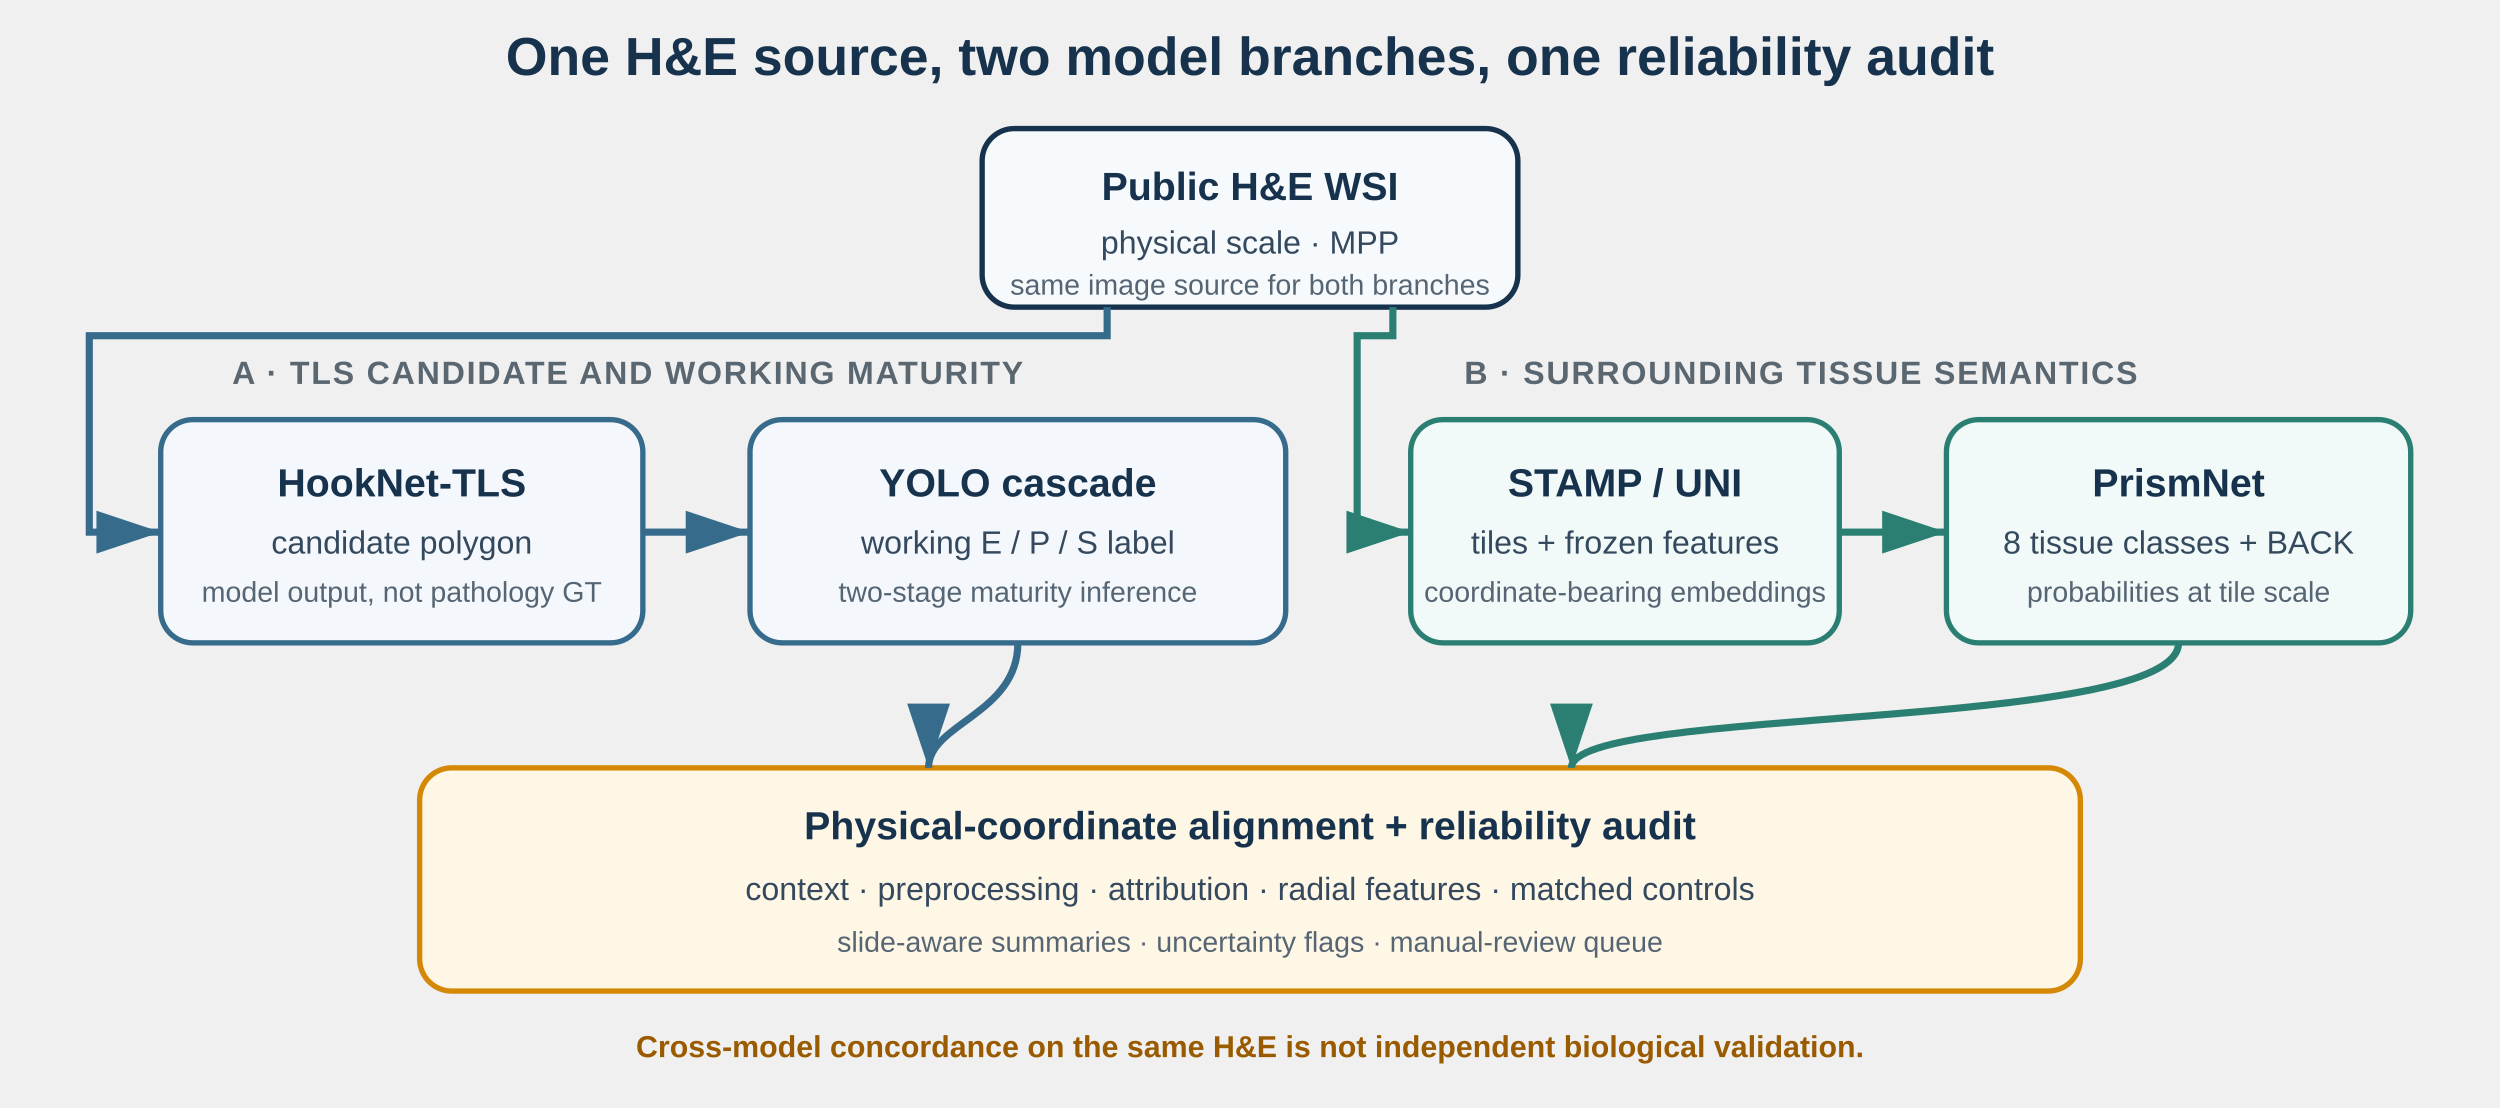
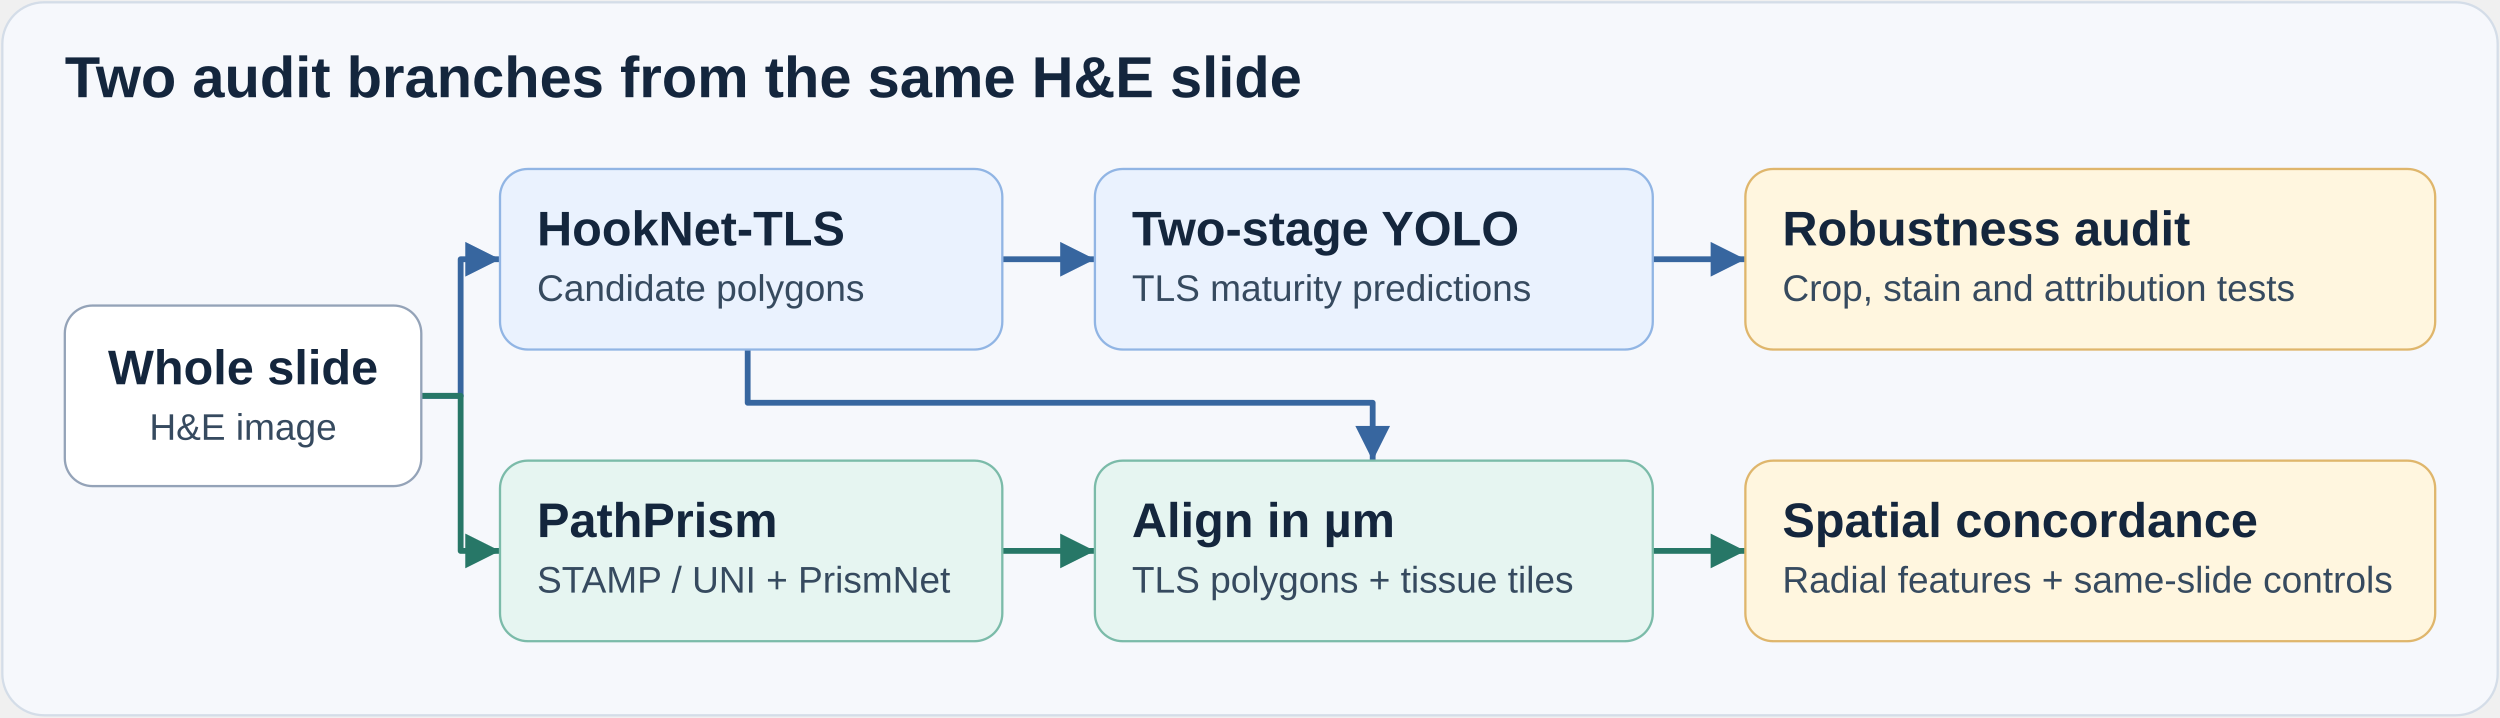
- <svg xmlns="http://www.w3.org/2000/svg" width="1400" height="620" viewBox="0 0 1400 620">
+ <svg xmlns="http://www.w3.org/2000/svg" viewBox="0 0 1080 310" width="1080" height="310" role="img" aria-labelledby="title description">
  <defs>
    <style>
-       .title { font: 700 30px Arial, sans-serif; fill: #17324d; }
-       .branch { font: 700 18px Arial, sans-serif; fill: #5b6770; letter-spacing: 1px; }
-       .label { font: 700 22px Arial, sans-serif; fill: #17324d; }
-       .body { font: 18px Arial, sans-serif; fill: #34495e; }
-       .small { font: 16px Arial, sans-serif; fill: #566573; }
-       .box-a { fill: #f4f8fc; stroke: #376b8c; stroke-width: 3; rx: 18; }
-       .box-b { fill: #f1faf8; stroke: #2a7f72; stroke-width: 3; rx: 18; }
-       .source { fill: #f7fafc; stroke: #17324d; stroke-width: 3; rx: 18; }
-       .audit { fill: #fff7e6; stroke: #d48806; stroke-width: 3; rx: 18; }
-       .arrow-a { stroke: #376b8c; stroke-width: 4; fill: none; marker-end: url(#head-a); }
-       .arrow-b { stroke: #2a7f72; stroke-width: 4; fill: none; marker-end: url(#head-b); }
-       .warning { font: 700 17px Arial, sans-serif; fill: #9a5b00; }
+       text { font-family: Arial, sans-serif; }
+       .heading { font-size: 25px; font-weight: 700; fill: #14263d; }
+       .label { font-size: 21px; font-weight: 700; fill: #14263d; }
+       .detail { font-size: 16px; fill: #364a5f; }
+       .source { fill: #fff; stroke: #94a3b8; }
+       .candidate { fill: #eaf2fe; stroke: #91b5e4; }
+       .tissue { fill: #e6f5f1; stroke: #7bbba9; }
+       .result { fill: #fff6df; stroke: #dfb66c; }
+       .arrow { fill: none; stroke-width: 2.5; stroke-linecap: round; stroke-linejoin: round; }
+       .blue { stroke: #37669f; marker-end: url(#arrow-blue); }
+       .green { stroke: #277767; marker-end: url(#arrow-green); }
    </style>
-     <marker id="head-a" markerWidth="10" markerHeight="10" refX="9" refY="3" orient="auto">
-       <path d="M0,0 L0,6 L9,3 z" fill="#376b8c" />
+     <marker id="arrow-blue" markerWidth="8" markerHeight="8" refX="7" refY="4" orient="auto">
+       <path d="M1 1L7 4L1 7Z" fill="#37669f" />
    </marker>
-     <marker id="head-b" markerWidth="10" markerHeight="10" refX="9" refY="3" orient="auto">
-       <path d="M0,0 L0,6 L9,3 z" fill="#2a7f72" />
+     <marker id="arrow-green" markerWidth="8" markerHeight="8" refX="7" refY="4" orient="auto">
+       <path d="M1 1L7 4L1 7Z" fill="#277767" />
    </marker>
  </defs>
-   <text x="700" y="42" text-anchor="middle" class="title">One H&amp;E source, two model branches, one reliability audit</text>
-   <rect x="550" y="72" width="300" height="100" class="source" />
-   <text x="700" y="112" text-anchor="middle" class="label">Public H&amp;E WSI</text>
-   <text x="700" y="142" text-anchor="middle" class="body">physical scale · MPP</text>
-   <text x="700" y="165" text-anchor="middle" class="small">same image source for both branches</text>
-   <text x="130" y="215" class="branch">A · TLS CANDIDATE AND WORKING MATURITY</text>
-   <rect x="90" y="235" width="270" height="125" class="box-a" />
-   <text x="225" y="278" text-anchor="middle" class="label">HookNet-TLS</text>
-   <text x="225" y="310" text-anchor="middle" class="body">candidate polygon</text>
-   <text x="225" y="337" text-anchor="middle" class="small">model output, not pathology GT</text>
-   <rect x="420" y="235" width="300" height="125" class="box-a" />
-   <text x="570" y="278" text-anchor="middle" class="label">YOLO cascade</text>
-   <text x="570" y="310" text-anchor="middle" class="body">working E / P / S label</text>
-   <text x="570" y="337" text-anchor="middle" class="small">two-stage maturity inference</text>
-   <text x="820" y="215" class="branch">B · SURROUNDING TISSUE SEMANTICS</text>
-   <rect x="790" y="235" width="240" height="125" class="box-b" />
-   <text x="910" y="278" text-anchor="middle" class="label">STAMP / UNI</text>
-   <text x="910" y="310" text-anchor="middle" class="body">tiles + frozen features</text>
-   <text x="910" y="337" text-anchor="middle" class="small">coordinate-bearing embeddings</text>
-   <rect x="1090" y="235" width="260" height="125" class="box-b" />
-   <text x="1220" y="278" text-anchor="middle" class="label">PrismNet</text>
-   <text x="1220" y="310" text-anchor="middle" class="body">8 tissue classes + BACK</text>
-   <text x="1220" y="337" text-anchor="middle" class="small">probabilities at tile scale</text>
-   <path d="M620,172 L620,188 L50,188 L50,298 L90,298" class="arrow-a" />
-   <path d="M360,298 L420,298" class="arrow-a" />
-   <path d="M780,172 L780,188 L760,188 L760,298 L790,298" class="arrow-b" />
-   <path d="M1030,298 L1090,298" class="arrow-b" />
-   <rect x="235" y="430" width="930" height="125" class="audit" />
-   <text x="700" y="470" text-anchor="middle" class="label">Physical-coordinate alignment + reliability audit</text>
-   <text x="700" y="504" text-anchor="middle" class="body">context · preprocessing · attribution · radial features · matched controls</text>
-   <text x="700" y="533" text-anchor="middle" class="small">slide-aware summaries · uncertainty flags · manual-review queue</text>
-   <path d="M570,360 C570,400 520,405 520,430" class="arrow-a" />
-   <path d="M1220,360 C1220,410 880,395 880,430" class="arrow-b" />
-   <text x="700" y="592" text-anchor="middle" class="warning">Cross-model concordance on the same H&amp;E is not independent biological validation.</text>
+   <rect x="1" y="1" width="1078" height="308" rx="18" fill="#f6f8fc" stroke="#d4dde8" />
+   <text x="28" y="42" class="heading">Two audit branches from the same H&amp;E slide</text>
+   <path class="arrow blue" d="M182 171H199V112H216" />
+   <path class="arrow green" d="M182 171H199V238H216" />
+   <path class="arrow blue" d="M433 112H473" />
+   <path class="arrow blue" d="M714 112H754" />
+   <path class="arrow green" d="M433 238H473" />
+   <path class="arrow green" d="M714 238H754" />
+   <path class="arrow blue" d="M323 151V174H593V199" />
+   <g>
+     <rect x="28" y="132" width="154" height="78" rx="12" class="source" />
+     <text x="105" y="166" text-anchor="middle" class="label">Whole slide</text>
+     <text x="105" y="190" text-anchor="middle" class="detail">H&amp;E image</text>
+   </g>
+   <g>
+     <rect x="216" y="73" width="217" height="78" rx="12" class="candidate" />
+     <text x="232" y="106" class="label">HookNet-TLS</text>
+     <text x="232" y="130" class="detail">Candidate polygons</text>
+   </g>
+   <g>
+     <rect x="473" y="73" width="241" height="78" rx="12" class="candidate" />
+     <text x="489" y="106" class="label">Two-stage YOLO</text>
+     <text x="489" y="130" class="detail">TLS maturity predictions</text>
+   </g>
+   <g>
+     <rect x="754" y="73" width="298" height="78" rx="12" class="result" />
+     <text x="770" y="106" class="label">Robustness audit</text>
+     <text x="770" y="130" class="detail">Crop, stain and attribution tests</text>
+   </g>
+   <g>
+     <rect x="216" y="199" width="217" height="78" rx="12" class="tissue" />
+     <text x="232" y="232" class="label">PathPrism</text>
+     <text x="232" y="256" class="detail">STAMP / UNI + PrismNet</text>
+   </g>
+   <g>
+     <rect x="473" y="199" width="241" height="78" rx="12" class="tissue" />
+     <text x="489" y="232" class="label">Align in µm</text>
+     <text x="489" y="256" class="detail">TLS polygons + tissue tiles</text>
+   </g>
+   <g>
+     <rect x="754" y="199" width="298" height="78" rx="12" class="result" />
+     <text x="770" y="232" class="label">Spatial concordance</text>
+     <text x="770" y="256" class="detail">Radial features + same-slide controls</text>
+   </g>
</svg>
